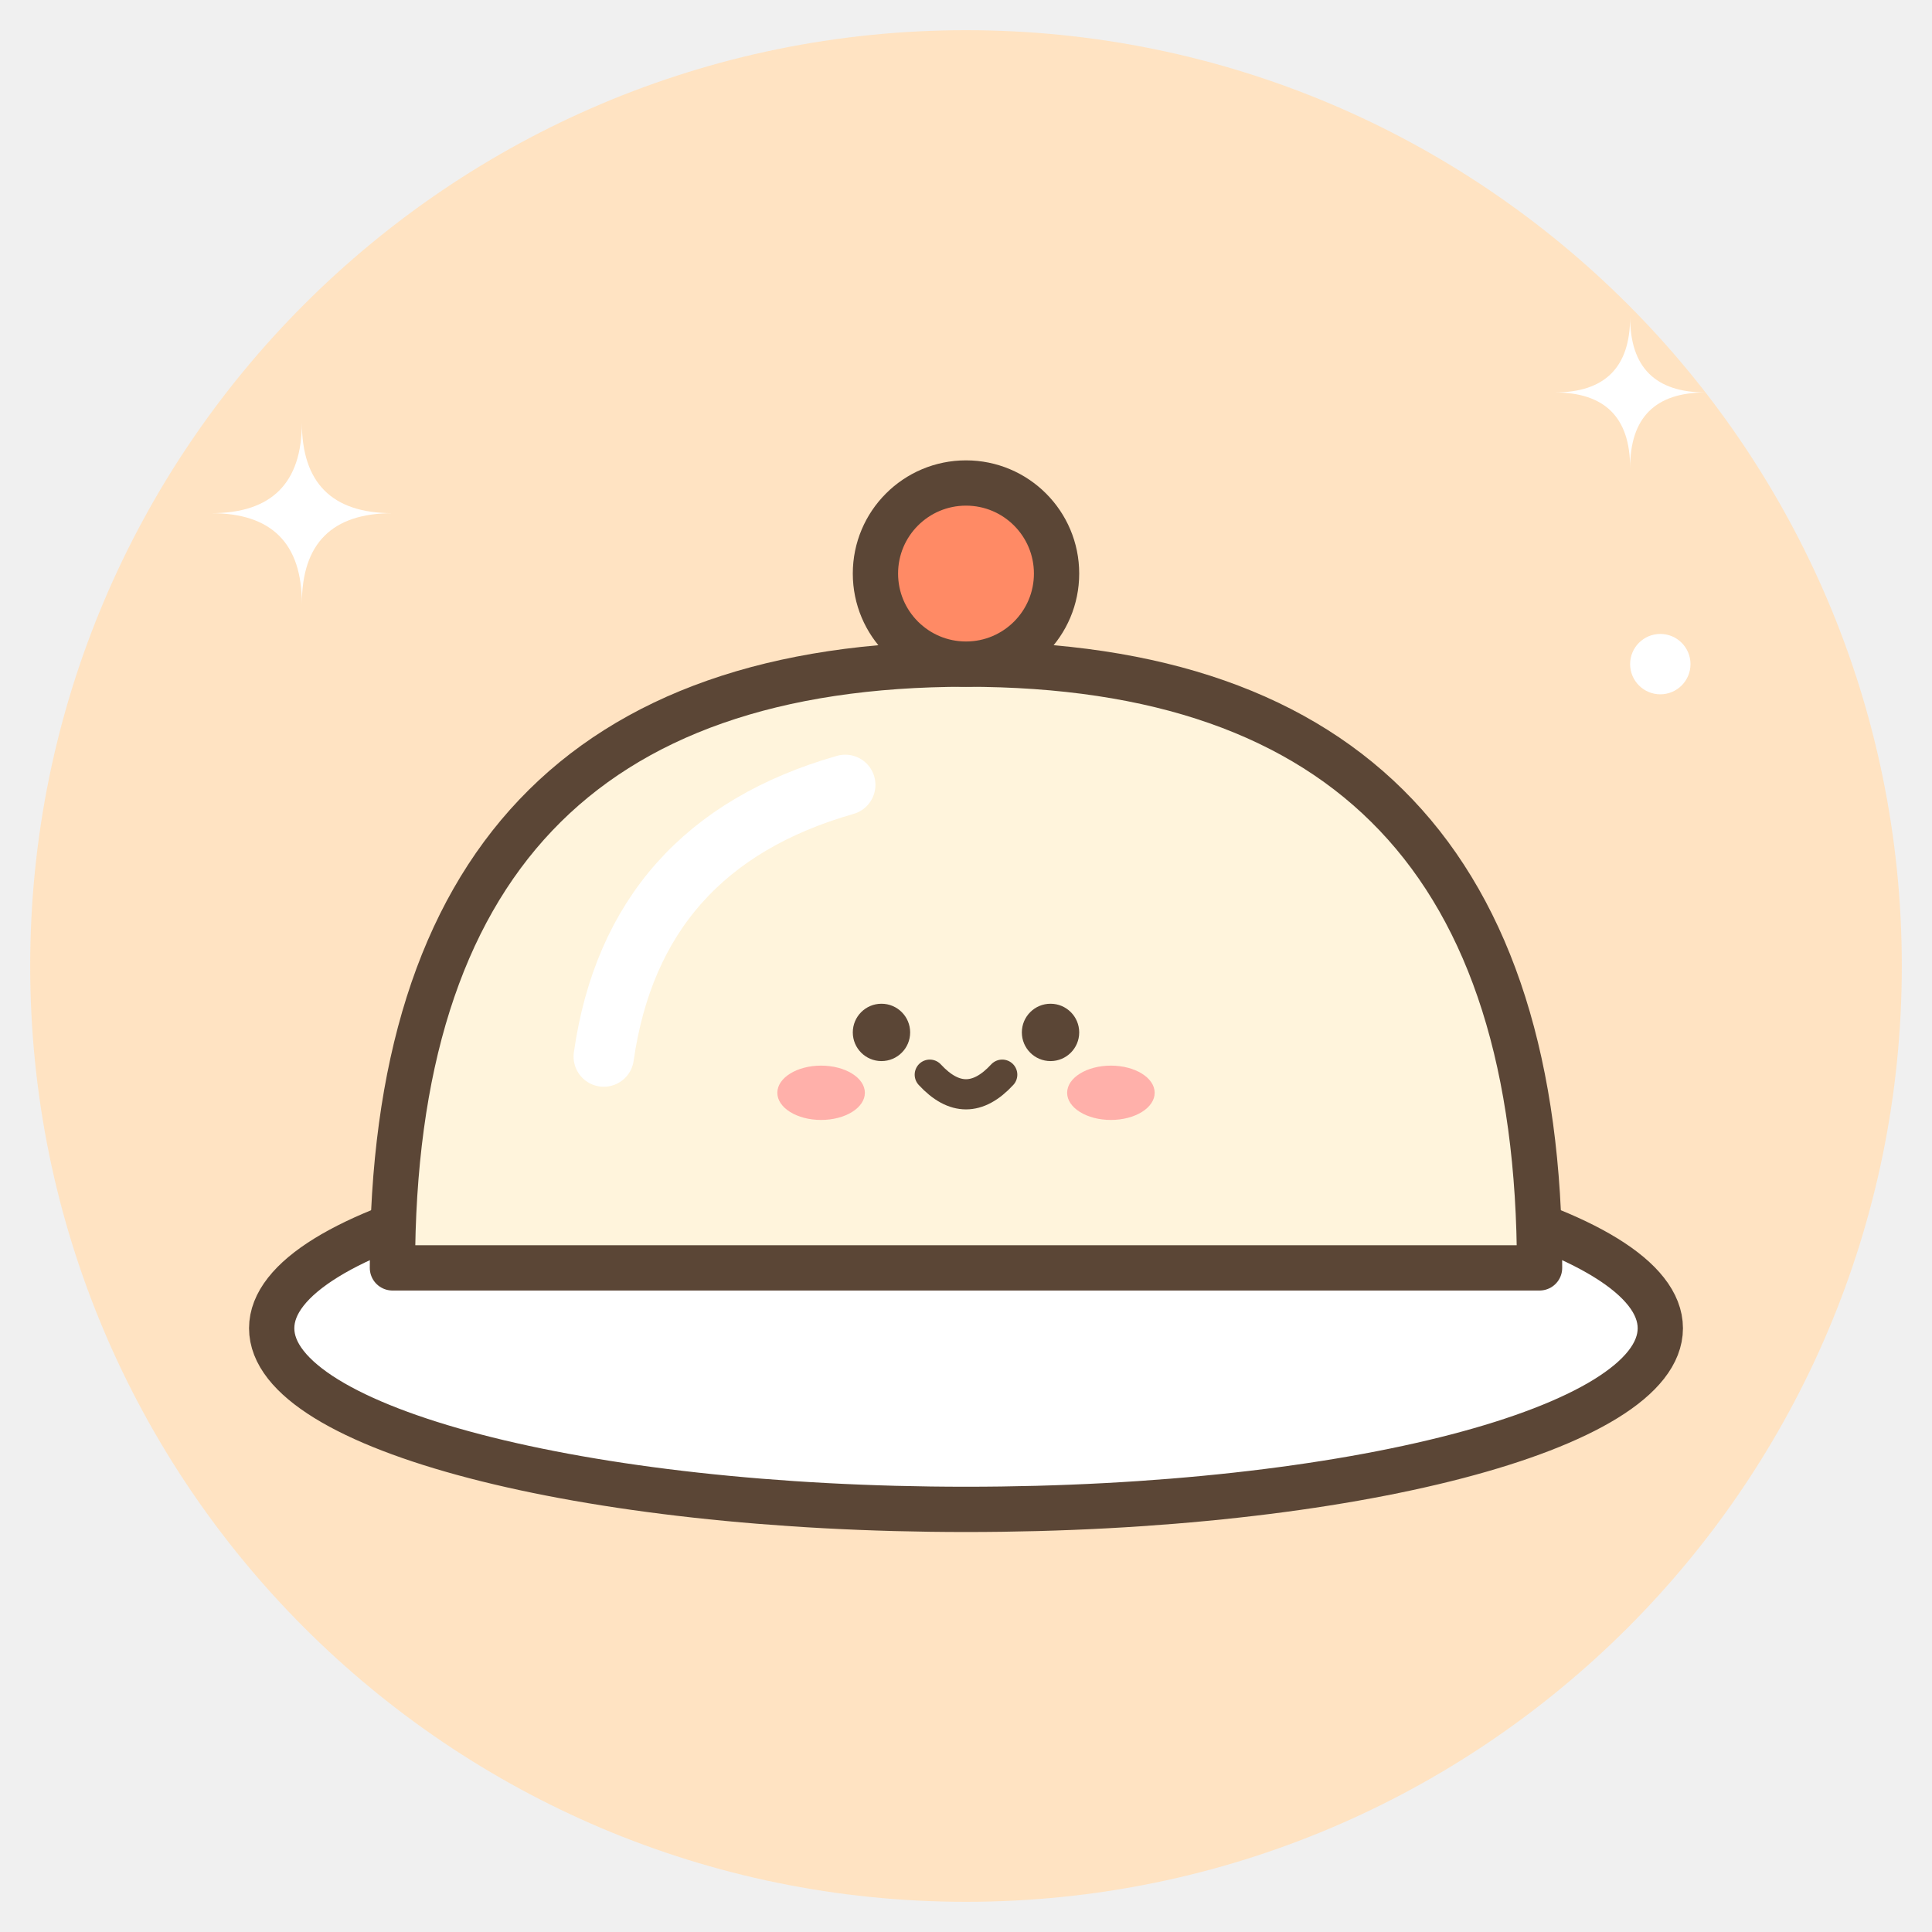
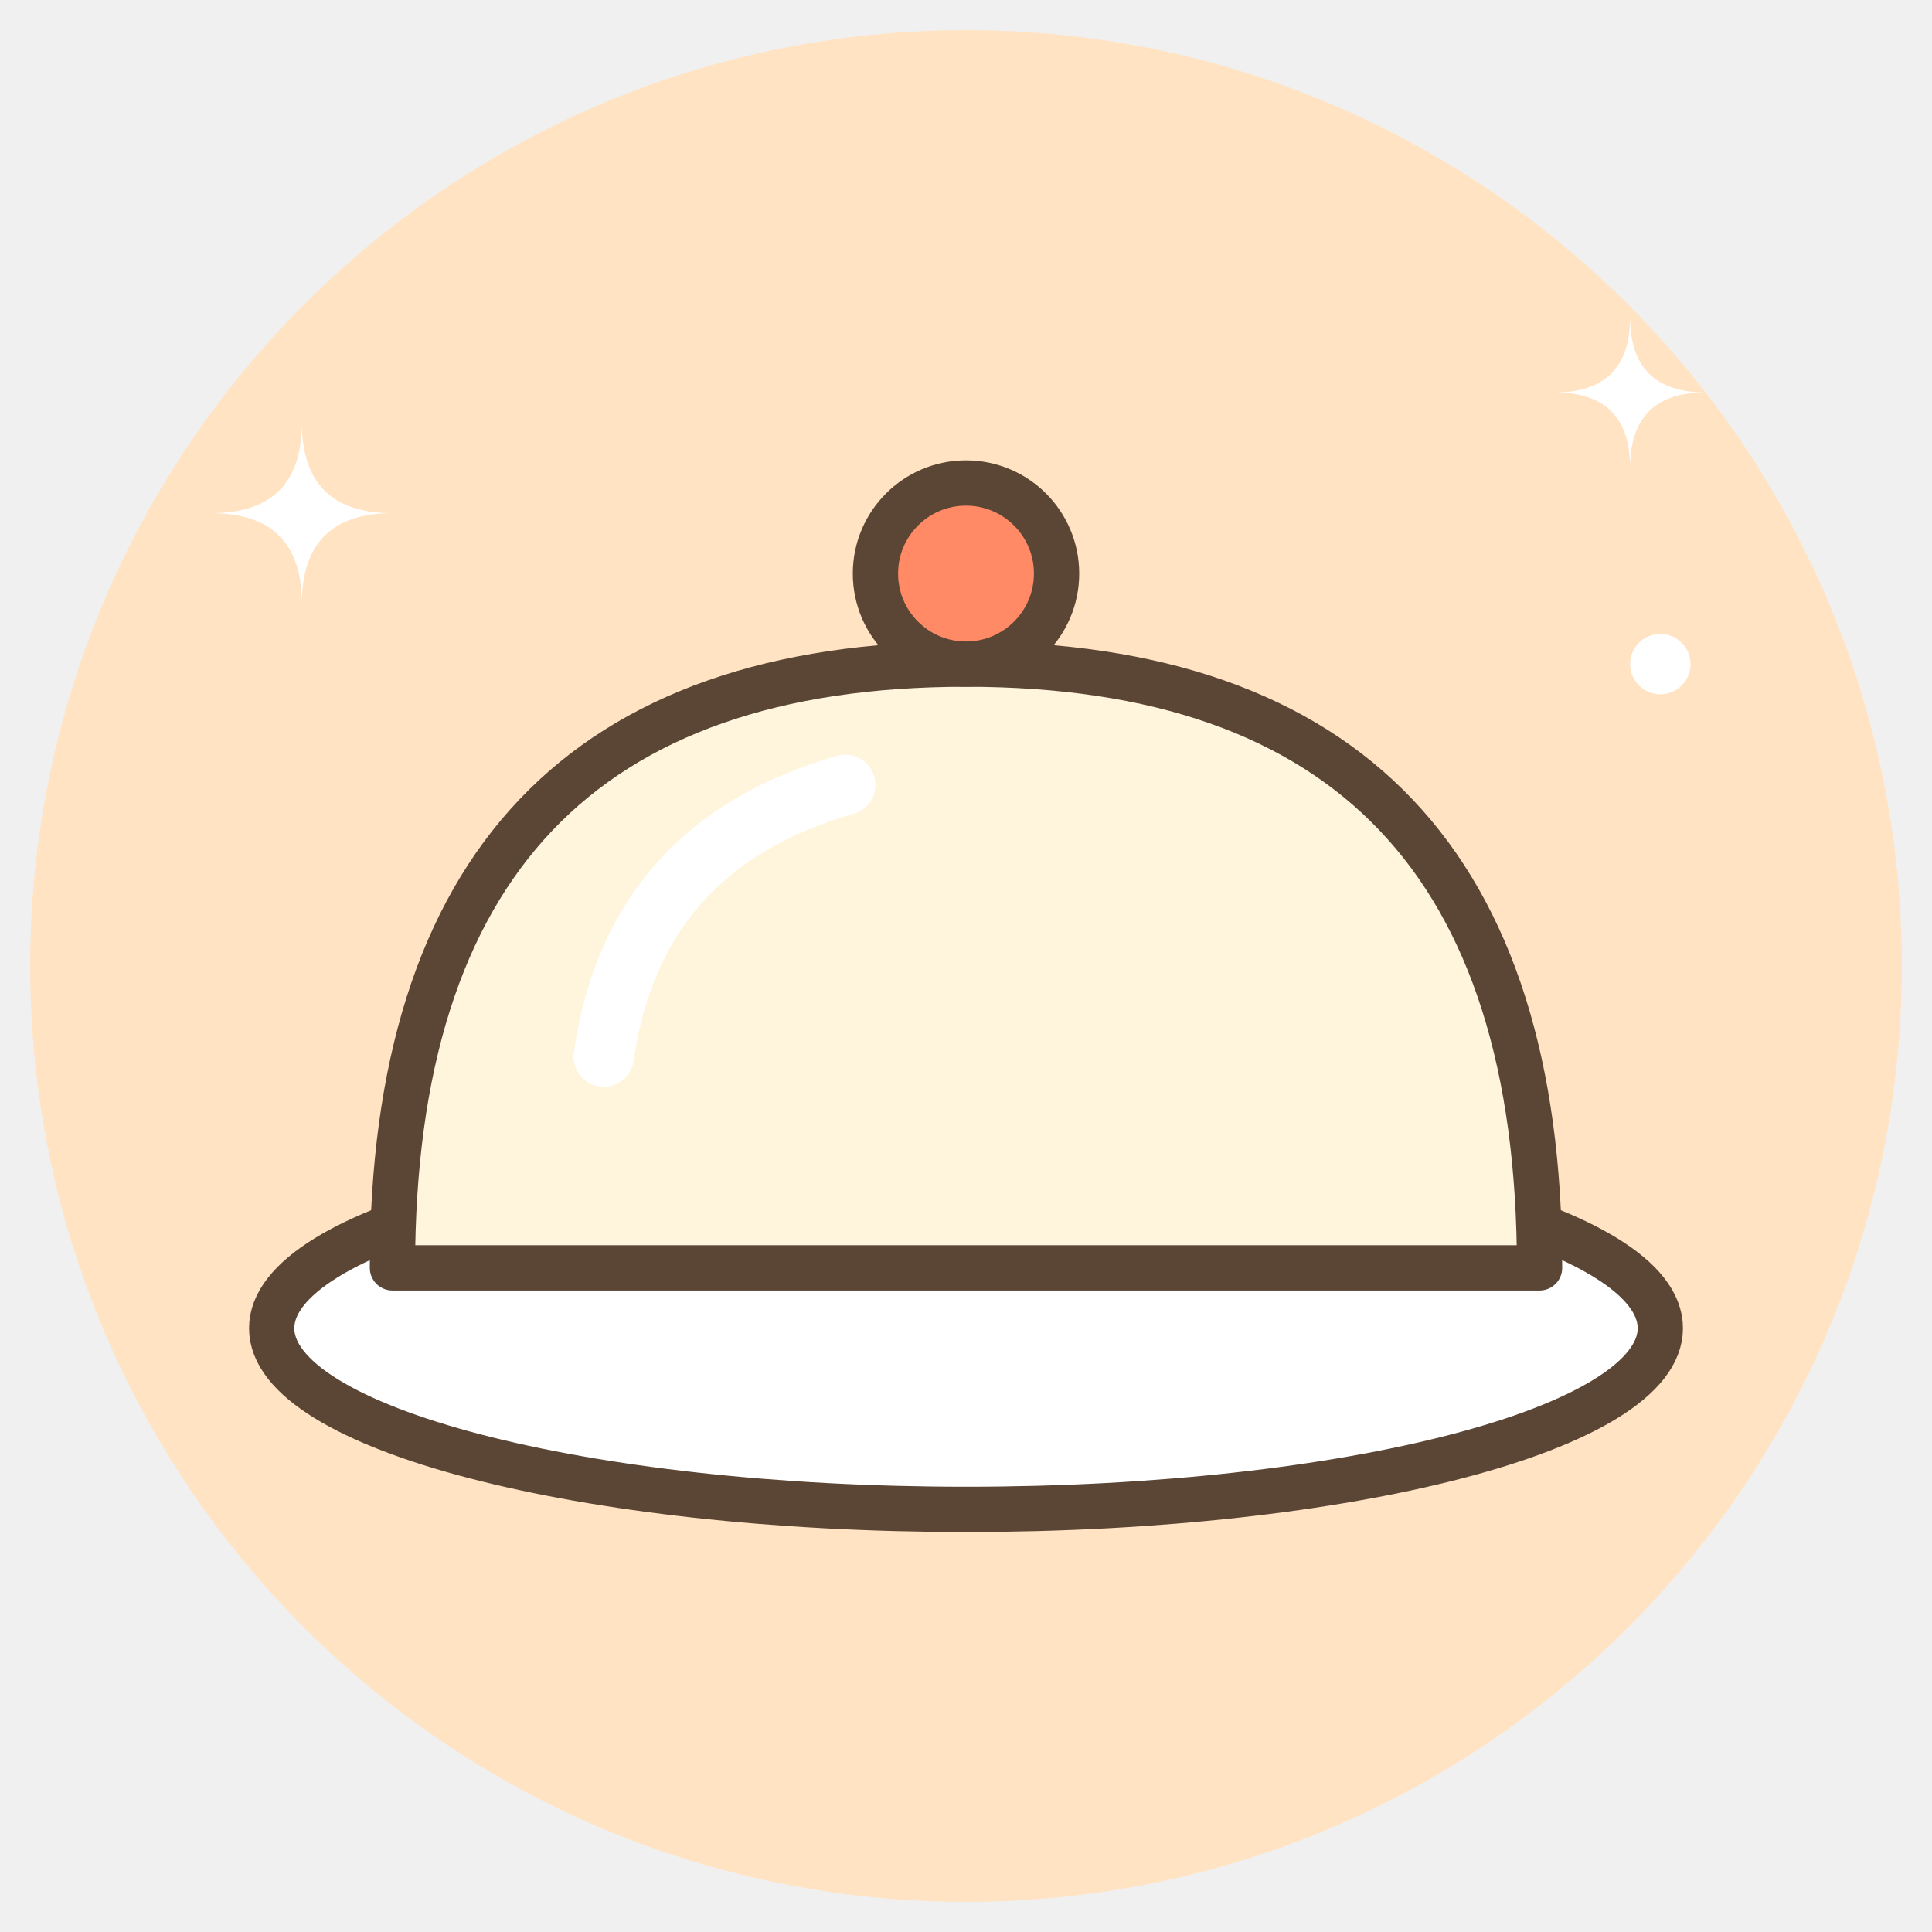
<svg xmlns="http://www.w3.org/2000/svg" viewBox="0 0 128 128">
  <circle cx="64" cy="64" r="62" fill="#ffe3c2" />
  <path d="M20 28 Q20 34 26 34 Q20 34 20 40 Q20 34 14 34 Q20 34 20 28Z" fill="#fff" />
  <path d="M108 21 Q108 26 113 26 Q108 26 108 31 Q108 26 103 26 Q108 26 108 21Z" fill="#fff" />
  <circle cx="110" cy="44" r="2" fill="#fff" />
  <g stroke="#5b4636" stroke-width="3" stroke-linejoin="round" stroke-linecap="round">
    <ellipse cx="64" cy="88" rx="46" ry="12" fill="#fff" />
    <path d="M26 84 Q26 44 64 44 Q102 44 102 84Z" fill="#fff4dc" />
    <circle cx="64" cy="38" r="6" fill="#ff8a65" />
    <path d="M40 70 Q42 56 56 52" fill="none" stroke="#fff" stroke-width="4" />
-     <g stroke="none">
-       <ellipse cx="54.4" cy="72.4" rx="2.9" ry="1.8" fill="#ff9a9a" opacity=".75" />
-       <ellipse cx="73.6" cy="72.4" rx="2.9" ry="1.8" fill="#ff9a9a" opacity=".75" />
-       <circle cx="58.4" cy="68.4" r="1.9" fill="#5b4636" />
-       <circle cx="69.6" cy="68.4" r="1.9" fill="#5b4636" />
-     </g>
-     <path d="M61.6 71.2 q2.4 2.6 4.8 0" fill="none" stroke="#5b4636" stroke-width="2.0" />
  </g>
</svg>
